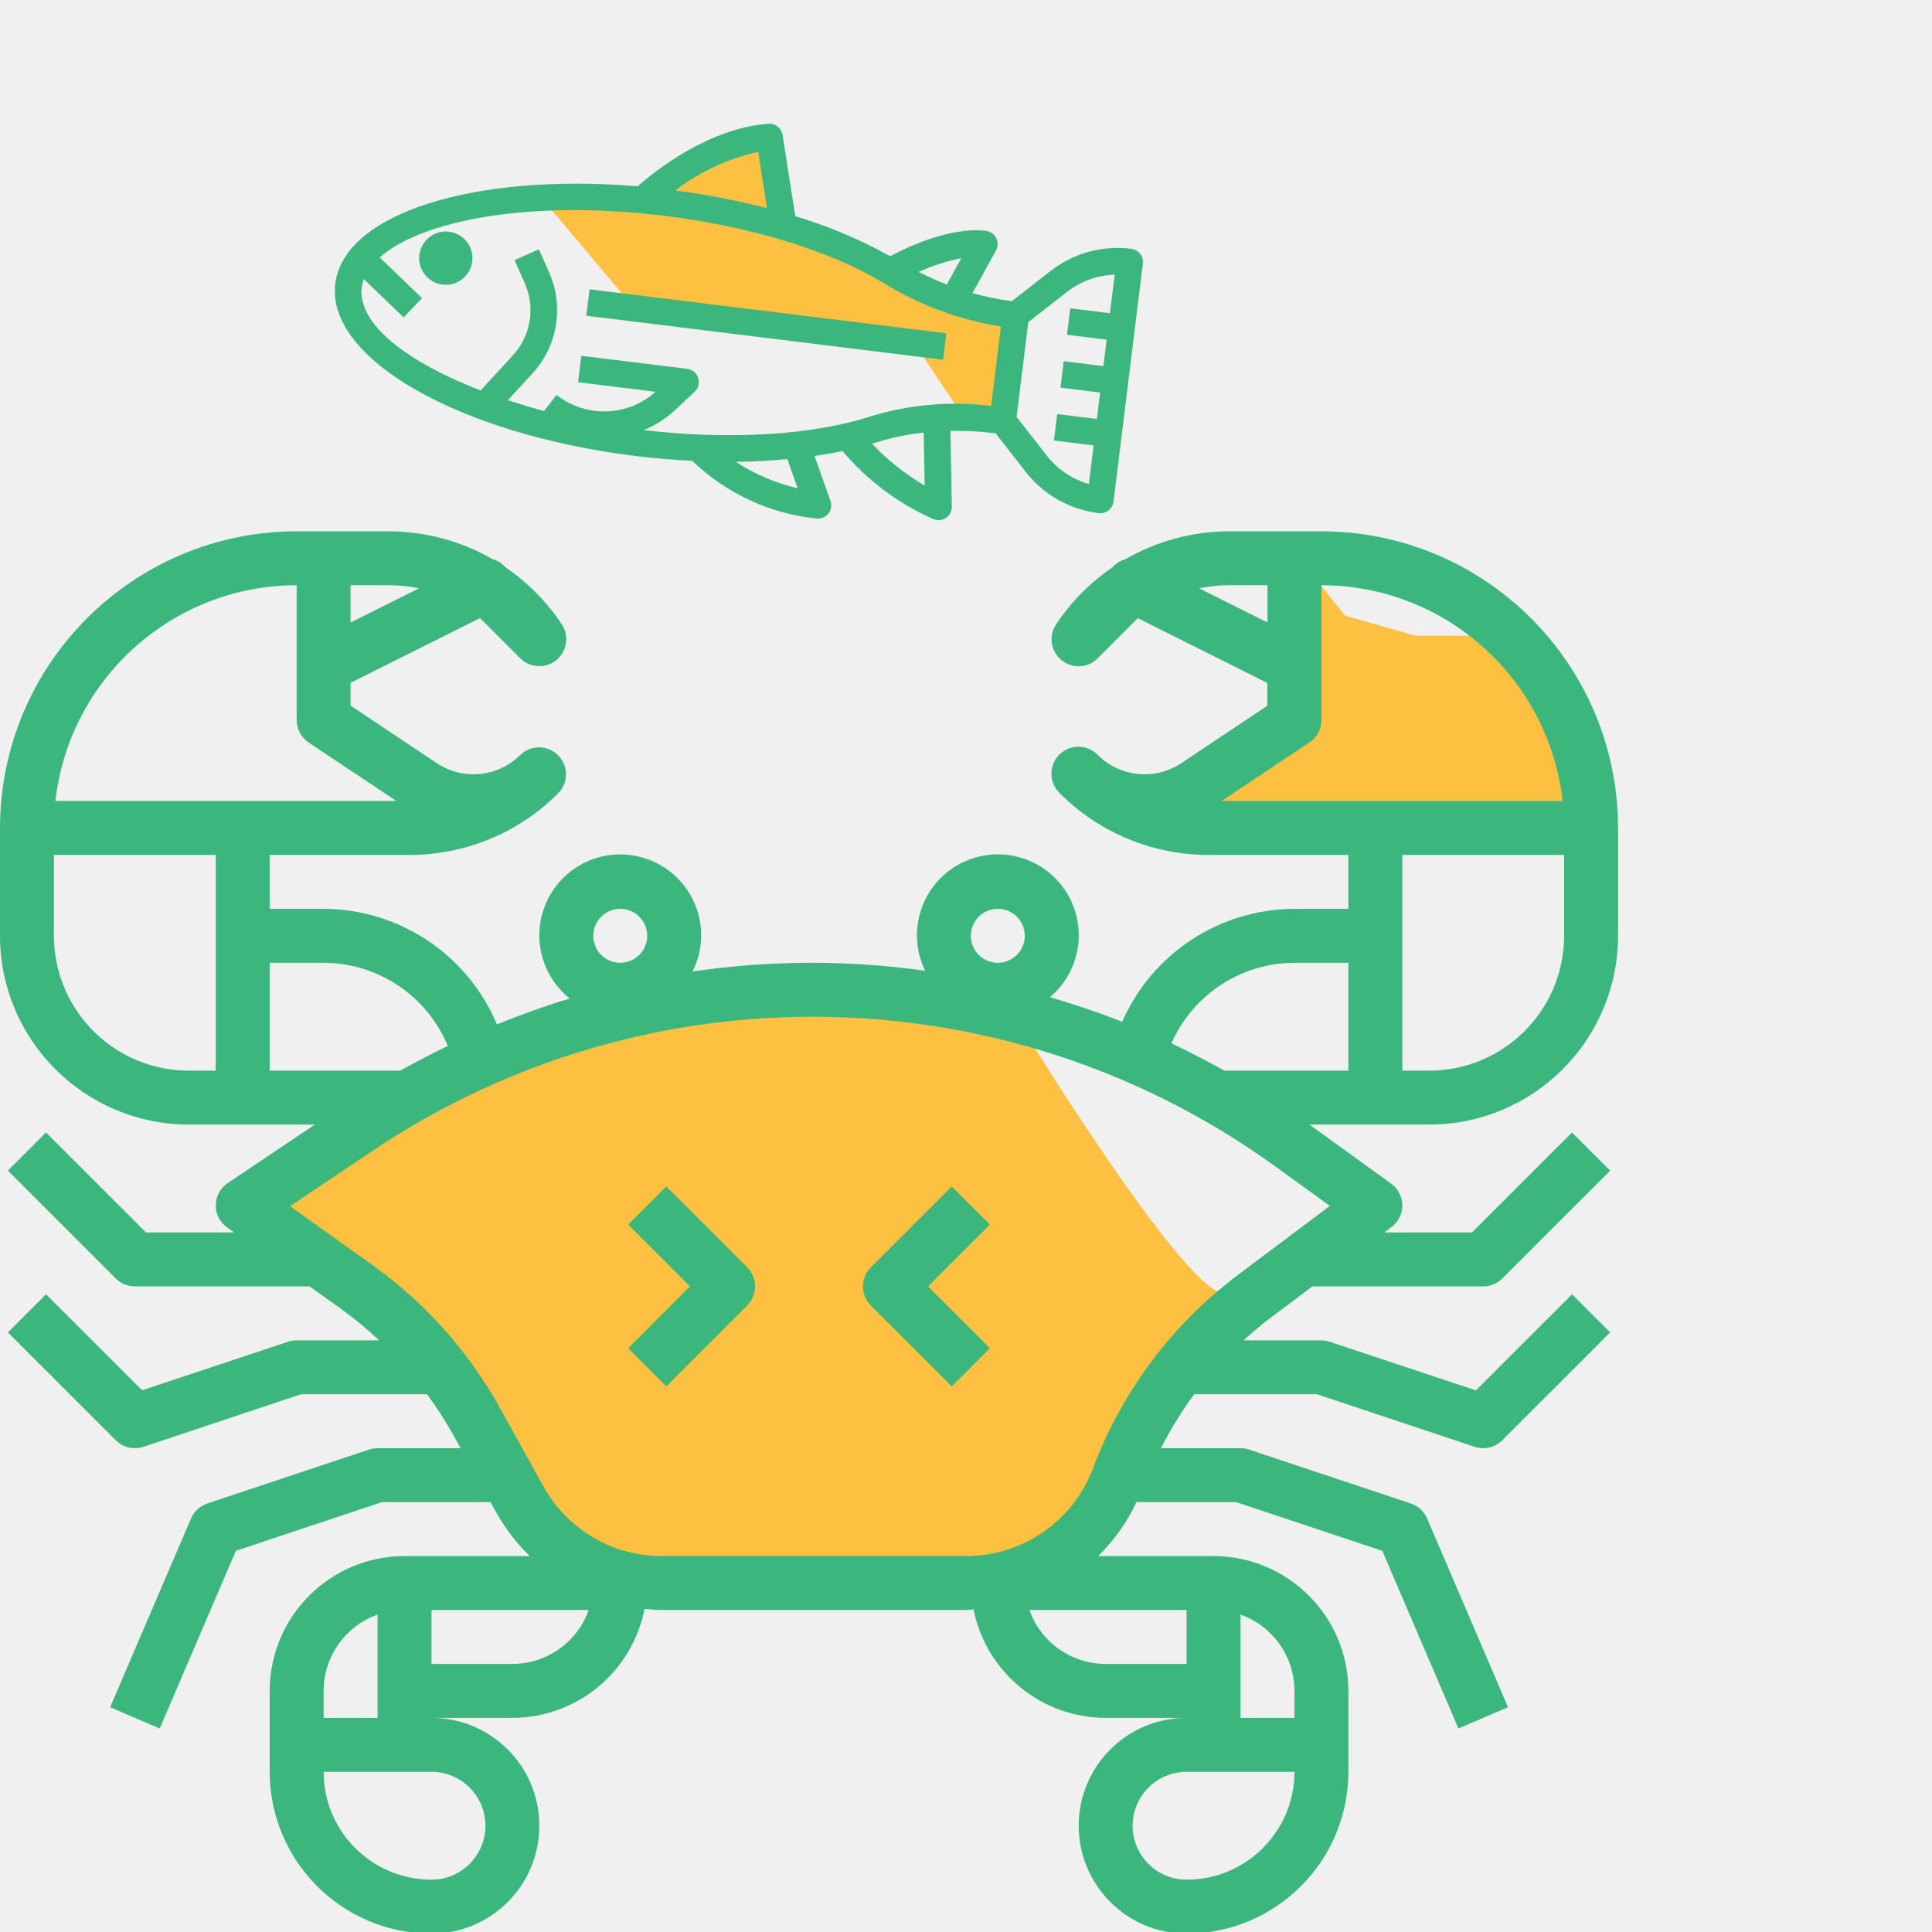
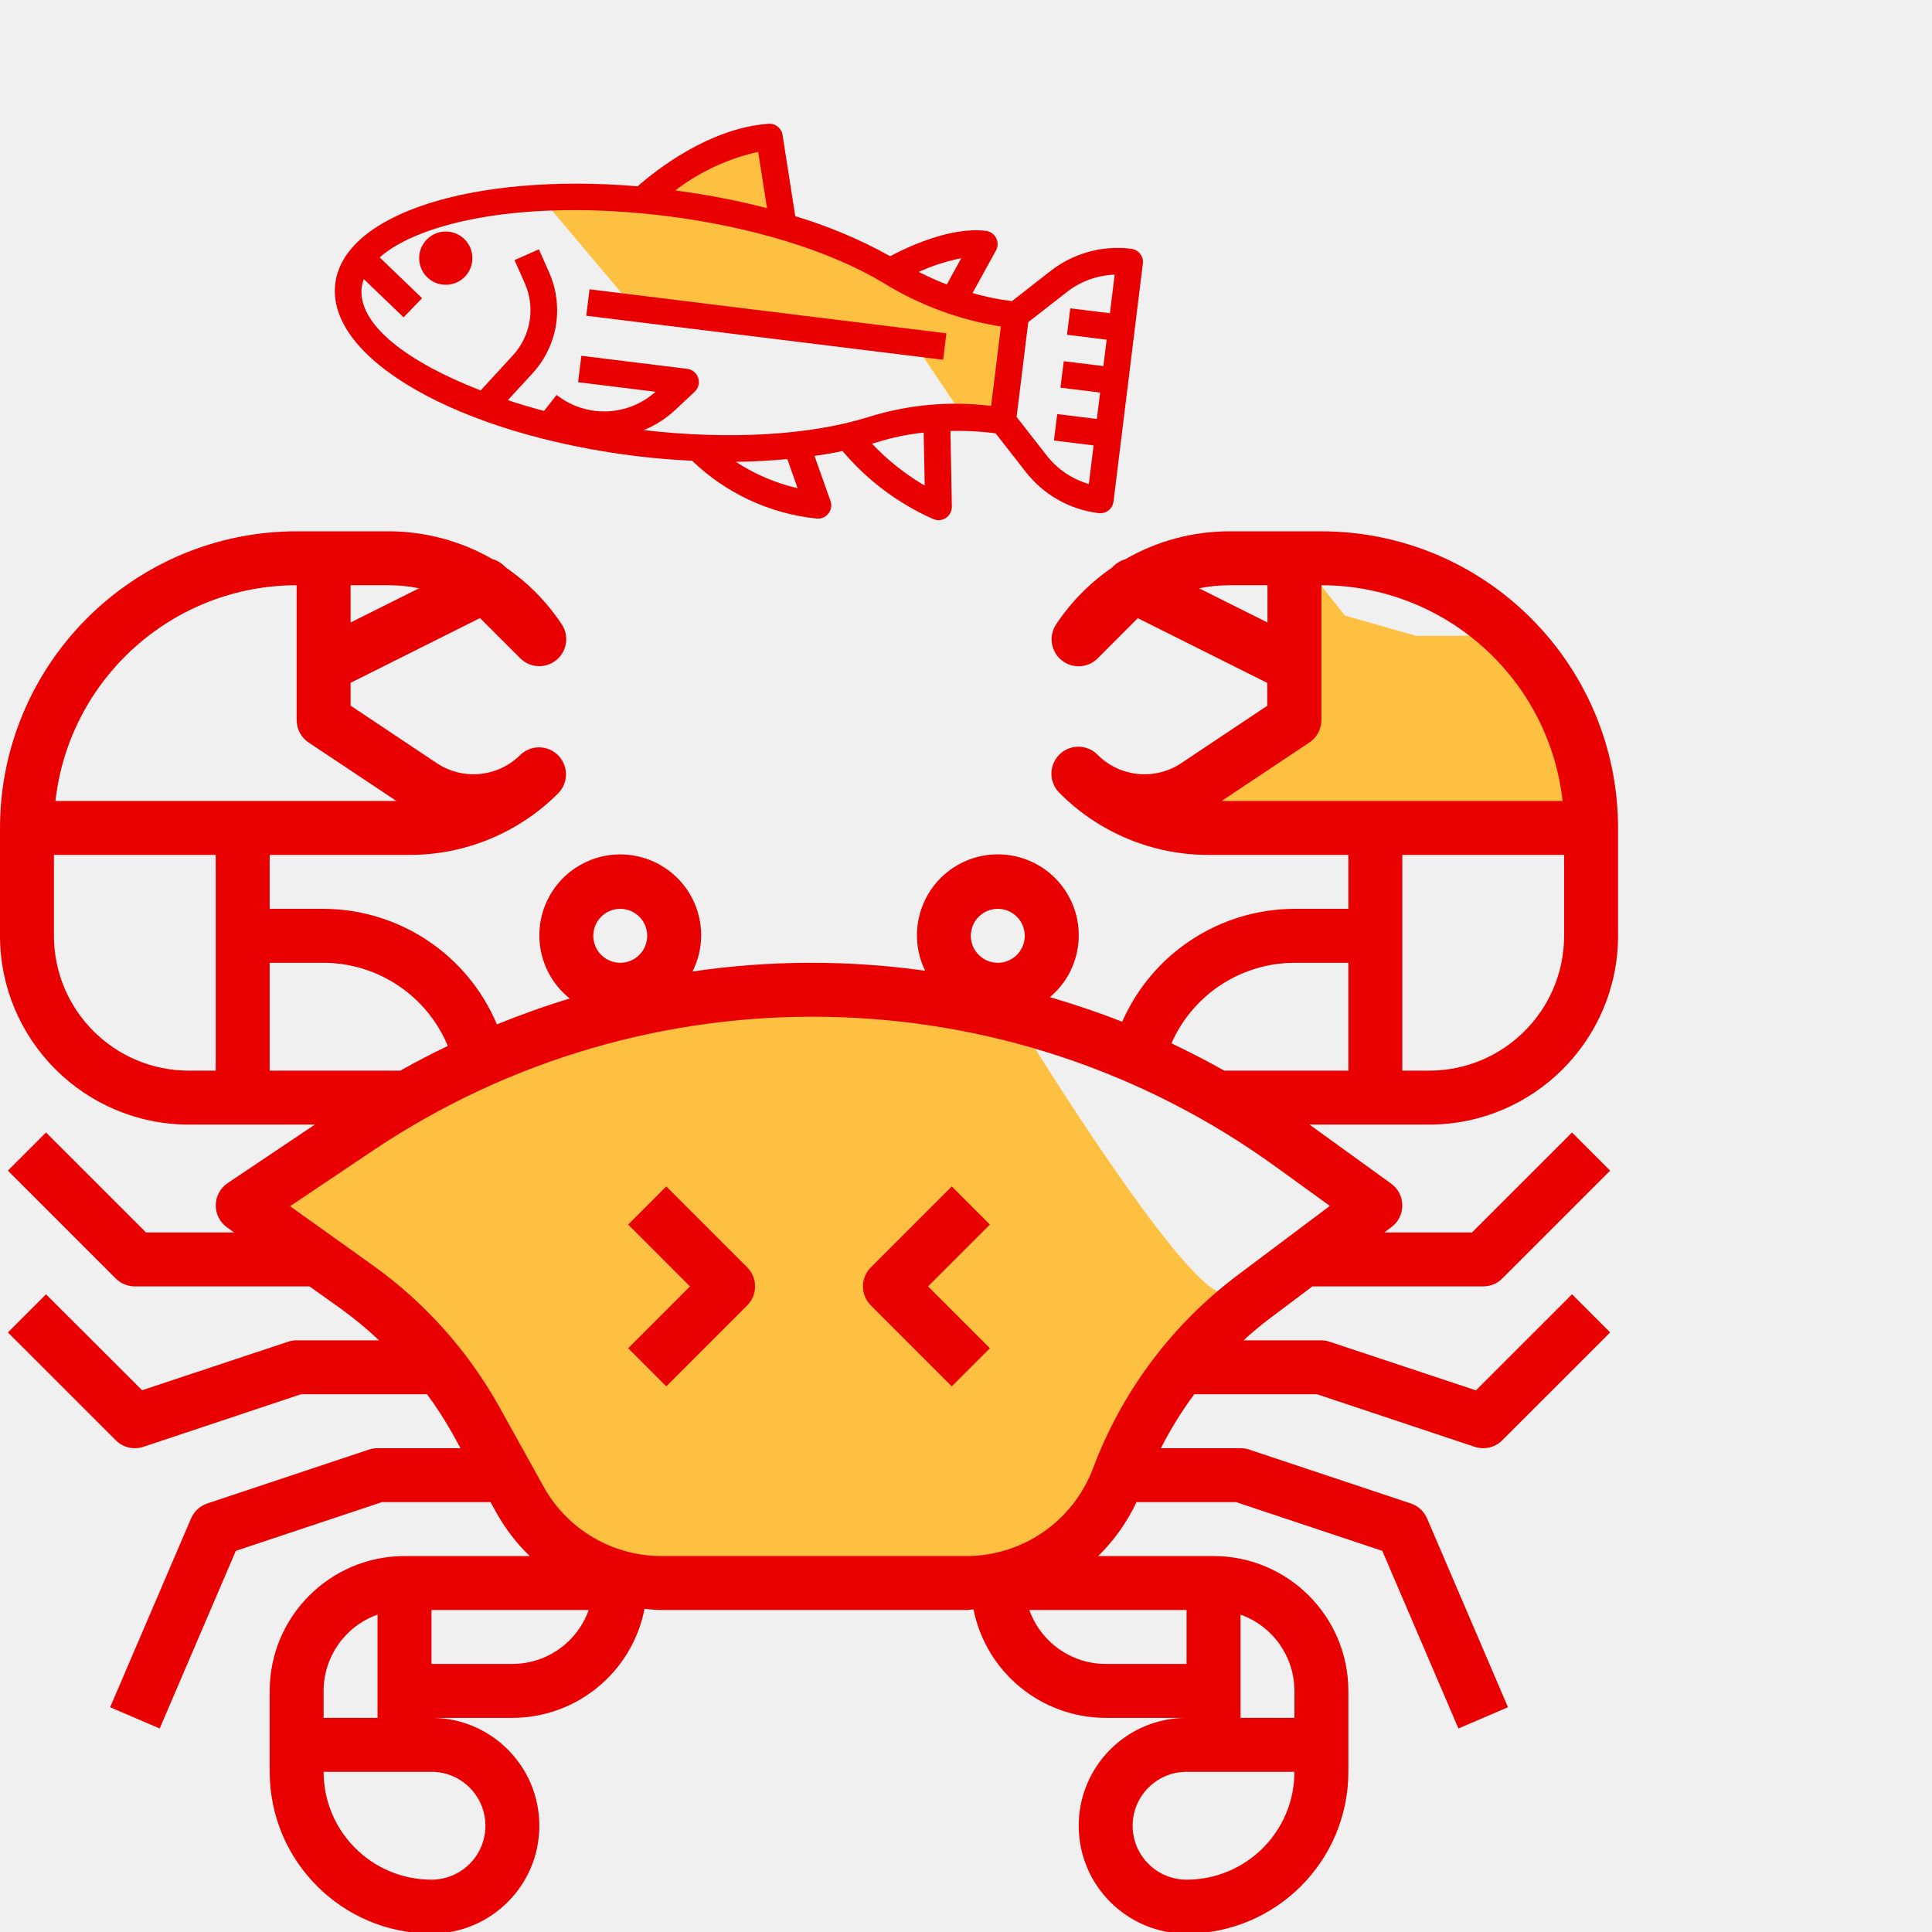
<svg xmlns="http://www.w3.org/2000/svg" width="80" height="80" viewBox="0 0 80 80" fill="none">
  <g clip-path="url(#clip0)">
    <path d="M28.475 41.821C23.115 41.821 14.517 47.125 10.887 49.777L12.144 51.452L14.238 52.708L16.75 55.64L19.262 58.152L21.356 62.34L24.706 64.852C27.079 65.131 31.909 65.69 32.244 65.69C32.579 65.69 37.688 65.131 40.2 64.852L44.806 63.596C45.225 62.758 46.23 61 46.9 60.665C47.57 60.33 47.737 58.85 47.737 58.152L50.669 55.64C51.227 54.942 52.009 53.546 50.669 53.546C49.329 53.546 44.248 45.729 41.875 41.821H38.106H28.475Z" fill="#FDC040" />
    <path d="M53.181 27.583C53.46 26.467 54.019 24.066 54.019 23.396L55.694 25.49L58.625 26.327H62.812L64.906 29.258V32.608V33.865H62.812H59.881H55.694H51.925L48.994 32.608L50.669 31.352L53.181 30.096V27.583Z" fill="#FDC040" />
-     <path d="M54.717 22H50.92C49.403 21.999 47.911 22.398 46.597 23.157C46.411 23.208 46.241 23.307 46.105 23.444L46.041 23.508C45.129 24.134 44.344 24.93 43.732 25.853C43.414 26.33 43.509 26.972 43.953 27.335C44.397 27.7 45.044 27.668 45.451 27.262L47.114 25.598L52.475 28.278V29.224L48.91 31.603C47.824 32.324 46.381 32.181 45.457 31.262C45.177 30.971 44.761 30.855 44.371 30.957C43.981 31.059 43.676 31.364 43.574 31.755C43.471 32.145 43.588 32.56 43.878 32.841C45.514 34.485 47.74 35.407 50.059 35.4H55.833V37.633H53.6C50.507 37.643 47.71 39.476 46.467 42.309C45.485 41.921 44.487 41.586 43.475 41.29C44.81 40.168 45.06 38.209 44.05 36.787C43.04 35.365 41.108 34.956 39.608 35.846C38.109 36.736 37.544 38.629 38.309 40.196C35.112 39.747 31.868 39.757 28.675 40.228C28.907 39.77 29.03 39.264 29.033 38.75C29.043 37.185 27.968 35.822 26.443 35.467C24.919 35.112 23.352 35.859 22.669 37.267C21.986 38.676 22.369 40.369 23.592 41.346C22.572 41.653 21.57 42.016 20.576 42.417C19.361 39.528 16.535 37.644 13.4 37.633H11.167V35.4H16.941C19.261 35.407 21.487 34.484 23.123 32.84C23.546 32.401 23.54 31.705 23.109 31.274C22.678 30.843 21.982 30.837 21.544 31.261C20.62 32.18 19.176 32.324 18.09 31.603L14.517 29.219V28.274L19.876 25.593L21.541 27.257C21.947 27.663 22.594 27.695 23.038 27.331C23.482 26.967 23.578 26.326 23.259 25.848C22.647 24.926 21.863 24.13 20.95 23.503L20.886 23.439C20.75 23.303 20.58 23.203 20.394 23.153C19.081 22.397 17.594 22 16.08 22H12.283C5.503 22.008 0.008 27.503 0 34.283V38.75C0.005 43.065 3.502 46.562 7.817 46.567H13.038L9.428 48.989C9.124 49.193 8.939 49.533 8.934 49.9C8.928 50.266 9.103 50.611 9.401 50.825L9.693 51.033H6.046L1.906 46.894L0.327 48.473L4.794 52.94C5.003 53.149 5.287 53.267 5.583 53.267H12.818L14.143 54.213C14.688 54.607 15.207 55.037 15.696 55.5H12.283C12.163 55.5 12.044 55.519 11.931 55.557L5.885 57.567L1.906 53.594L0.327 55.173L4.794 59.639C5.003 59.849 5.287 59.967 5.583 59.967C5.703 59.967 5.822 59.947 5.936 59.91L12.464 57.733H17.683C18.064 58.249 18.412 58.788 18.727 59.346L19.071 59.967H15.633C15.513 59.967 15.395 59.986 15.281 60.023L8.581 62.257C8.279 62.359 8.035 62.584 7.91 62.877L4.56 70.693L6.613 71.573L9.765 64.218L15.814 62.2H20.311L20.56 62.647C20.929 63.306 21.392 63.908 21.935 64.433H16.75C13.668 64.437 11.171 66.934 11.167 70.017V73.367C11.171 77.066 14.168 80.063 17.867 80.067C20.333 80.067 22.333 78.067 22.333 75.6C22.333 73.133 20.333 71.133 17.867 71.133H21.217C23.885 71.129 26.177 69.239 26.688 66.62C26.921 66.64 27.153 66.667 27.388 66.667H40.023C40.121 66.667 40.215 66.648 40.311 66.644C40.835 69.252 43.124 71.129 45.783 71.133H49.133C46.667 71.133 44.667 73.133 44.667 75.6C44.667 78.067 46.667 80.067 49.133 80.067C52.832 80.063 55.83 77.066 55.833 73.367V70.017C55.83 66.934 53.332 64.437 50.25 64.433H45.473C46.131 63.789 46.668 63.033 47.061 62.2H51.186L57.238 64.218L60.391 71.573L62.443 70.693L59.093 62.877C58.968 62.584 58.724 62.359 58.423 62.257L51.723 60.023C51.608 59.985 51.488 59.966 51.367 59.967H48.071C48.468 59.185 48.929 58.437 49.452 57.733H54.536L61.064 59.91C61.178 59.947 61.297 59.967 61.417 59.967C61.713 59.967 61.997 59.849 62.206 59.639L66.673 55.173L65.094 53.594L61.115 57.572L55.069 55.563C54.956 55.523 54.837 55.502 54.717 55.5H51.492C51.849 55.176 52.217 54.863 52.608 54.571L54.344 53.267H61.417C61.713 53.267 61.997 53.149 62.206 52.94L66.673 48.473L65.094 46.894L60.954 51.033H57.322L57.62 50.81C57.904 50.597 58.071 50.262 58.067 49.906C58.064 49.551 57.892 49.219 57.604 49.011L54.222 46.567H59.183C63.498 46.562 66.995 43.065 67 38.75V34.283C66.992 27.503 61.497 22.008 54.717 22ZM14.517 24.233H16.08C16.508 24.233 16.935 24.276 17.354 24.36L14.517 25.776V24.233ZM13.4 70.017C13.402 68.597 14.296 67.332 15.633 66.858V71.133H13.4V70.017ZM20.1 75.6C20.1 76.833 19.1 77.833 17.867 77.833C15.4 77.833 13.4 75.833 13.4 73.367H17.867C19.1 73.367 20.1 74.367 20.1 75.6ZM41.317 37.633C41.933 37.633 42.433 38.133 42.433 38.75C42.433 39.367 41.933 39.867 41.317 39.867C40.7 39.867 40.2 39.367 40.2 38.75C40.2 38.133 40.7 37.633 41.317 37.633ZM25.683 37.633C26.3 37.633 26.8 38.133 26.8 38.75C26.8 39.367 26.3 39.867 25.683 39.867C25.067 39.867 24.567 39.367 24.567 38.75C24.567 38.133 25.067 37.633 25.683 37.633ZM8.933 38.75V44.333H7.817C4.734 44.33 2.237 41.832 2.233 38.75V35.4H8.933V38.75ZM2.295 33.167C2.87 28.083 7.167 24.239 12.283 24.233V29.817C12.283 30.19 12.47 30.539 12.78 30.746L16.415 33.167H2.295ZM11.167 44.333V39.867H13.4C15.651 39.873 17.679 41.23 18.542 43.309C17.877 43.629 17.221 43.97 16.576 44.333H11.167ZM21.217 68.9H17.867V66.667H24.376C23.901 68.004 22.636 68.898 21.217 68.9ZM51.367 70.017V66.858C52.704 67.332 53.598 68.597 53.6 70.017V71.133H51.367V70.017ZM53.6 73.367C53.6 75.833 51.6 77.833 49.133 77.833C47.9 77.833 46.9 76.833 46.9 75.6C46.9 74.367 47.9 73.367 49.133 73.367H53.6ZM49.133 66.667V68.9H45.783C44.364 68.898 43.099 68.004 42.624 66.667H49.133ZM55.066 49.934L51.27 52.784C48.539 54.83 46.452 57.616 45.255 60.811C44.432 62.987 42.35 64.428 40.023 64.433H27.392C25.364 64.433 23.496 63.334 22.512 61.562L20.678 58.261C19.387 55.943 17.598 53.94 15.44 52.396L12.011 49.946L15.441 47.644C26.804 40.019 41.714 40.28 52.804 48.297L55.066 49.934ZM55.833 44.333H50.697C49.977 43.93 49.248 43.554 48.507 43.202C49.396 41.181 51.392 39.874 53.6 39.867H55.833V44.333ZM49.651 24.36C50.071 24.276 50.498 24.233 50.926 24.233H52.483V25.776L49.651 24.36ZM64.767 38.75C64.763 41.832 62.266 44.33 59.183 44.333H58.067V35.4H64.767V38.75ZM56.95 33.167H50.585L54.216 30.746C54.528 30.539 54.716 30.191 54.717 29.817V24.233C59.833 24.239 64.13 28.083 64.705 33.167H56.95Z" fill="#3BB77E" />
-     <path d="M27.59 49.127L26.011 50.706L28.571 53.267L26.011 55.827L27.59 57.406L30.939 54.056C31.375 53.62 31.375 52.913 30.939 52.477L27.59 49.127Z" fill="#3BB77E" />
-     <path d="M39.411 49.127L36.061 52.477C35.625 52.913 35.625 53.62 36.061 54.056L39.411 57.406L40.99 55.827L38.429 53.267L40.99 50.706L39.411 49.127Z" fill="#3BB77E" />
+     <path d="M54.717 22H50.92C49.403 21.999 47.911 22.398 46.597 23.157C46.411 23.208 46.241 23.307 46.105 23.444L46.041 23.508C45.129 24.134 44.344 24.93 43.732 25.853C43.414 26.33 43.509 26.972 43.953 27.335C44.397 27.7 45.044 27.668 45.451 27.262L47.114 25.598L52.475 28.278V29.224L48.91 31.603C47.824 32.324 46.381 32.181 45.457 31.262C45.177 30.971 44.761 30.855 44.371 30.957C43.981 31.059 43.676 31.364 43.574 31.755C43.471 32.145 43.588 32.56 43.878 32.841C45.514 34.485 47.74 35.407 50.059 35.4H55.833V37.633H53.6C50.507 37.643 47.71 39.476 46.467 42.309C45.485 41.921 44.487 41.586 43.475 41.29C44.81 40.168 45.06 38.209 44.05 36.787C43.04 35.365 41.108 34.956 39.608 35.846C38.109 36.736 37.544 38.629 38.309 40.196C35.112 39.747 31.868 39.757 28.675 40.228C28.907 39.77 29.03 39.264 29.033 38.75C29.043 37.185 27.968 35.822 26.443 35.467C24.919 35.112 23.352 35.859 22.669 37.267C21.986 38.676 22.369 40.369 23.592 41.346C22.572 41.653 21.57 42.016 20.576 42.417C19.361 39.528 16.535 37.644 13.4 37.633H11.167V35.4H16.941C19.261 35.407 21.487 34.484 23.123 32.84C23.546 32.401 23.54 31.705 23.109 31.274C22.678 30.843 21.982 30.837 21.544 31.261C20.62 32.18 19.176 32.324 18.09 31.603L14.517 29.219V28.274L19.876 25.593L21.541 27.257C21.947 27.663 22.594 27.695 23.038 27.331C23.482 26.967 23.578 26.326 23.259 25.848C22.647 24.926 21.863 24.13 20.95 23.503L20.886 23.439C20.75 23.303 20.58 23.203 20.394 23.153C19.081 22.397 17.594 22 16.08 22H12.283C5.503 22.008 0.008 27.503 0 34.283V38.75C0.005 43.065 3.502 46.562 7.817 46.567H13.038L9.428 48.989C9.124 49.193 8.939 49.533 8.934 49.9C8.928 50.266 9.103 50.611 9.401 50.825L9.693 51.033H6.046L1.906 46.894L0.327 48.473L4.794 52.94C5.003 53.149 5.287 53.267 5.583 53.267H12.818L14.143 54.213C14.688 54.607 15.207 55.037 15.696 55.5H12.283C12.163 55.5 12.044 55.519 11.931 55.557L5.885 57.567L1.906 53.594L0.327 55.173L4.794 59.639C5.003 59.849 5.287 59.967 5.583 59.967C5.703 59.967 5.822 59.947 5.936 59.91L12.464 57.733H17.683C18.064 58.249 18.412 58.788 18.727 59.346L19.071 59.967H15.633C15.513 59.967 15.395 59.986 15.281 60.023L8.581 62.257C8.279 62.359 8.035 62.584 7.91 62.877L4.56 70.693L6.613 71.573L9.765 64.218L15.814 62.2H20.311L20.56 62.647C20.929 63.306 21.392 63.908 21.935 64.433H16.75C13.668 64.437 11.171 66.934 11.167 70.017V73.367C11.171 77.066 14.168 80.063 17.867 80.067C20.333 80.067 22.333 78.067 22.333 75.6C22.333 73.133 20.333 71.133 17.867 71.133H21.217C23.885 71.129 26.177 69.239 26.688 66.62C26.921 66.64 27.153 66.667 27.388 66.667H40.023C40.121 66.667 40.215 66.648 40.311 66.644C40.835 69.252 43.124 71.129 45.783 71.133H49.133C46.667 71.133 44.667 73.133 44.667 75.6C44.667 78.067 46.667 80.067 49.133 80.067C52.832 80.063 55.83 77.066 55.833 73.367V70.017C55.83 66.934 53.332 64.437 50.25 64.433H45.473C46.131 63.789 46.668 63.033 47.061 62.2H51.186L57.238 64.218L60.391 71.573L62.443 70.693L59.093 62.877C58.968 62.584 58.724 62.359 58.423 62.257L51.723 60.023C51.608 59.985 51.488 59.966 51.367 59.967H48.071C48.468 59.185 48.929 58.437 49.452 57.733H54.536L61.064 59.91C61.178 59.947 61.297 59.967 61.417 59.967C61.713 59.967 61.997 59.849 62.206 59.639L66.673 55.173L65.094 53.594L61.115 57.572L55.069 55.563C54.956 55.523 54.837 55.502 54.717 55.5H51.492C51.849 55.176 52.217 54.863 52.608 54.571L54.344 53.267H61.417C61.713 53.267 61.997 53.149 62.206 52.94L66.673 48.473L65.094 46.894L60.954 51.033H57.322L57.62 50.81C57.904 50.597 58.071 50.262 58.067 49.906C58.064 49.551 57.892 49.219 57.604 49.011L54.222 46.567H59.183C63.498 46.562 66.995 43.065 67 38.75V34.283C66.992 27.503 61.497 22.008 54.717 22ZM14.517 24.233H16.08C16.508 24.233 16.935 24.276 17.354 24.36L14.517 25.776V24.233ZM13.4 70.017C13.402 68.597 14.296 67.332 15.633 66.858V71.133H13.4V70.017ZM20.1 75.6C20.1 76.833 19.1 77.833 17.867 77.833C15.4 77.833 13.4 75.833 13.4 73.367H17.867C19.1 73.367 20.1 74.367 20.1 75.6ZM41.317 37.633C41.933 37.633 42.433 38.133 42.433 38.75C42.433 39.367 41.933 39.867 41.317 39.867C40.7 39.867 40.2 39.367 40.2 38.75C40.2 38.133 40.7 37.633 41.317 37.633ZM25.683 37.633C26.3 37.633 26.8 38.133 26.8 38.75C26.8 39.367 26.3 39.867 25.683 39.867C25.067 39.867 24.567 39.367 24.567 38.75C24.567 38.133 25.067 37.633 25.683 37.633ZM8.933 38.75V44.333H7.817C4.734 44.33 2.237 41.832 2.233 38.75V35.4H8.933V38.75ZM2.295 33.167C2.87 28.083 7.167 24.239 12.283 24.233V29.817C12.283 30.19 12.47 30.539 12.78 30.746L16.415 33.167H2.295ZM11.167 44.333V39.867H13.4C15.651 39.873 17.679 41.23 18.542 43.309C17.877 43.629 17.221 43.97 16.576 44.333H11.167ZM21.217 68.9H17.867V66.667H24.376C23.901 68.004 22.636 68.898 21.217 68.9ZM51.367 70.017V66.858C52.704 67.332 53.598 68.597 53.6 70.017V71.133H51.367V70.017ZM53.6 73.367C53.6 75.833 51.6 77.833 49.133 77.833C47.9 77.833 46.9 76.833 46.9 75.6C46.9 74.367 47.9 73.367 49.133 73.367H53.6ZM49.133 66.667V68.9H45.783C44.364 68.898 43.099 68.004 42.624 66.667H49.133ZM55.066 49.934L51.27 52.784C48.539 54.83 46.452 57.616 45.255 60.811C44.432 62.987 42.35 64.428 40.023 64.433H27.392C25.364 64.433 23.496 63.334 22.512 61.562L20.678 58.261C19.387 55.943 17.598 53.94 15.44 52.396L12.011 49.946L15.441 47.644C26.804 40.019 41.714 40.28 52.804 48.297L55.066 49.934ZM55.833 44.333H50.697C49.977 43.93 49.248 43.554 48.507 43.202C49.396 41.181 51.392 39.874 53.6 39.867H55.833V44.333ZM49.651 24.36C50.071 24.276 50.498 24.233 50.926 24.233H52.483V25.776L49.651 24.36ZM64.767 38.75C64.763 41.832 62.266 44.33 59.183 44.333H58.067V35.4H64.767V38.75ZM56.95 33.167H50.585L54.216 30.746C54.528 30.539 54.716 30.191 54.717 29.817V24.233C59.833 24.239 64.13 28.083 64.705 33.167H56.95Z" fill="#e90101" />
+     <path d="M27.59 49.127L26.011 50.706L28.571 53.267L26.011 55.827L27.59 57.406L30.939 54.056C31.375 53.62 31.375 52.913 30.939 52.477L27.59 49.127Z" fill="#e90101" />
+     <path d="M39.411 49.127L36.061 52.477C35.625 52.913 35.625 53.62 36.061 54.056L39.411 57.406L40.99 55.827L38.429 53.267L40.99 50.706L39.411 49.127Z" fill="#e90101" />
    <path d="M26.218 12.706L22.269 8.014L24.654 8.27L26.59 8.385L27.91 7.321L29.821 5.949L31.449 5.474L32.065 6.654L32.09 8.141L32.706 9.321L36.155 10.898L38.707 12.192L40.502 12.756L41.848 13.179L42.156 13.769L41.733 15.116L41.31 16.462L41.028 17.359L39.682 16.936L38.002 14.436L26.218 12.706Z" fill="#FDC040" />
-     <path d="M46.843 10.301C45.647 10.15 44.44 10.485 43.491 11.229L41.901 12.47C41.349 12.4 40.804 12.289 40.27 12.136L41.241 10.373C41.329 10.212 41.332 10.018 41.248 9.855C41.165 9.691 41.005 9.581 40.823 9.559C39.359 9.378 37.546 10.242 36.86 10.609C35.614 9.916 34.297 9.361 32.931 8.952L32.404 5.589C32.359 5.304 32.102 5.101 31.813 5.125C29.346 5.309 27.145 7.062 26.403 7.714C19.635 7.148 14.242 8.836 13.883 11.746C13.502 14.841 18.972 17.976 26.338 18.885C27.121 18.981 27.895 19.041 28.661 19.08C30.06 20.426 31.867 21.267 33.798 21.471C33.988 21.496 34.177 21.42 34.297 21.271C34.417 21.122 34.452 20.921 34.388 20.741L33.728 18.881C34.129 18.823 34.515 18.756 34.888 18.677C35.915 19.895 37.207 20.861 38.664 21.502C38.836 21.568 39.029 21.544 39.179 21.439C39.329 21.333 39.417 21.16 39.414 20.977L39.356 17.845C39.921 17.831 40.488 17.856 41.05 17.921L41.226 17.943L42.467 19.533C43.206 20.485 44.296 21.103 45.493 21.247C45.796 21.285 46.071 21.07 46.108 20.767L47.323 10.916C47.361 10.614 47.146 10.339 46.843 10.301ZM39.803 10.693L39.205 11.78C38.816 11.629 38.428 11.455 38.041 11.26C38.604 11.002 39.196 10.812 39.803 10.693ZM31.395 6.289L31.76 8.62C30.51 8.297 29.241 8.052 27.961 7.886C28.976 7.11 30.148 6.565 31.395 6.289ZM30.469 19.124C31.204 19.116 31.914 19.074 32.601 19.01L33.028 20.216C32.118 20.005 31.252 19.635 30.469 19.124ZM36.105 18.37C36.182 18.347 36.267 18.328 36.342 18.304C36.963 18.112 37.602 17.981 38.248 17.912L38.29 20.107C37.483 19.634 36.747 19.05 36.105 18.37ZM41.04 16.809C39.35 16.599 37.635 16.75 36.008 17.253C33.59 18.025 30.191 18.223 26.66 17.809C27.142 17.61 27.585 17.325 27.966 16.97L28.763 16.223C28.92 16.076 28.978 15.851 28.911 15.647C28.844 15.443 28.664 15.297 28.45 15.272L24.072 14.732L23.937 15.827L27.145 16.222C25.992 17.256 24.263 17.31 23.047 16.352L22.527 17.017C22.016 16.88 21.516 16.731 21.03 16.57L22.053 15.457C23.092 14.325 23.361 12.685 22.738 11.28L22.314 10.324L21.306 10.771L21.73 11.728C22.175 12.731 21.983 13.903 21.241 14.711L19.903 16.167C16.925 15.015 14.784 13.45 14.978 11.881C14.995 11.771 15.024 11.662 15.065 11.558L16.712 13.141L17.477 12.347L15.721 10.658C17.409 9.168 21.818 8.233 27.564 8.942C31.096 9.377 34.38 10.387 36.573 11.71C38.062 12.629 39.718 13.245 41.446 13.521L41.04 16.809ZM45.959 12.97L44.317 12.768L44.182 13.862L45.824 14.065L45.689 15.159L44.047 14.957L43.912 16.052L45.554 16.254L45.419 17.349L43.777 17.146L43.642 18.241L45.284 18.443L45.086 20.042C44.392 19.841 43.779 19.425 43.336 18.854L42.095 17.264L42.579 13.339L44.169 12.098C44.738 11.652 45.433 11.398 46.156 11.372L45.959 12.97Z" fill="#3BB77E" />
-     <path d="M19.553 10.825C19.479 11.429 18.928 11.859 18.324 11.784C17.719 11.71 17.29 11.159 17.364 10.555C17.439 9.95 17.989 9.521 18.594 9.595C19.198 9.67 19.628 10.22 19.553 10.825Z" fill="#3BB77E" />
-     <path d="M24.411 11.98L39.188 13.802L39.053 14.897L24.276 13.074L24.411 11.98Z" fill="#3BB77E" />
+     <path d="M46.843 10.301C45.647 10.15 44.44 10.485 43.491 11.229L41.901 12.47C41.349 12.4 40.804 12.289 40.27 12.136L41.241 10.373C41.329 10.212 41.332 10.018 41.248 9.855C41.165 9.691 41.005 9.581 40.823 9.559C39.359 9.378 37.546 10.242 36.86 10.609C35.614 9.916 34.297 9.361 32.931 8.952L32.404 5.589C32.359 5.304 32.102 5.101 31.813 5.125C29.346 5.309 27.145 7.062 26.403 7.714C19.635 7.148 14.242 8.836 13.883 11.746C13.502 14.841 18.972 17.976 26.338 18.885C27.121 18.981 27.895 19.041 28.661 19.08C30.06 20.426 31.867 21.267 33.798 21.471C33.988 21.496 34.177 21.42 34.297 21.271C34.417 21.122 34.452 20.921 34.388 20.741L33.728 18.881C34.129 18.823 34.515 18.756 34.888 18.677C35.915 19.895 37.207 20.861 38.664 21.502C38.836 21.568 39.029 21.544 39.179 21.439C39.329 21.333 39.417 21.16 39.414 20.977L39.356 17.845C39.921 17.831 40.488 17.856 41.05 17.921L41.226 17.943L42.467 19.533C43.206 20.485 44.296 21.103 45.493 21.247C45.796 21.285 46.071 21.07 46.108 20.767L47.323 10.916C47.361 10.614 47.146 10.339 46.843 10.301ZM39.803 10.693L39.205 11.78C38.816 11.629 38.428 11.455 38.041 11.26C38.604 11.002 39.196 10.812 39.803 10.693ZM31.395 6.289L31.76 8.62C30.51 8.297 29.241 8.052 27.961 7.886C28.976 7.11 30.148 6.565 31.395 6.289ZM30.469 19.124C31.204 19.116 31.914 19.074 32.601 19.01L33.028 20.216C32.118 20.005 31.252 19.635 30.469 19.124ZM36.105 18.37C36.182 18.347 36.267 18.328 36.342 18.304C36.963 18.112 37.602 17.981 38.248 17.912L38.29 20.107C37.483 19.634 36.747 19.05 36.105 18.37ZM41.04 16.809C39.35 16.599 37.635 16.75 36.008 17.253C33.59 18.025 30.191 18.223 26.66 17.809C27.142 17.61 27.585 17.325 27.966 16.97L28.763 16.223C28.92 16.076 28.978 15.851 28.911 15.647C28.844 15.443 28.664 15.297 28.45 15.272L24.072 14.732L23.937 15.827L27.145 16.222C25.992 17.256 24.263 17.31 23.047 16.352L22.527 17.017C22.016 16.88 21.516 16.731 21.03 16.57L22.053 15.457C23.092 14.325 23.361 12.685 22.738 11.28L22.314 10.324L21.306 10.771L21.73 11.728C22.175 12.731 21.983 13.903 21.241 14.711L19.903 16.167C16.925 15.015 14.784 13.45 14.978 11.881C14.995 11.771 15.024 11.662 15.065 11.558L16.712 13.141L17.477 12.347L15.721 10.658C17.409 9.168 21.818 8.233 27.564 8.942C31.096 9.377 34.38 10.387 36.573 11.71C38.062 12.629 39.718 13.245 41.446 13.521L41.04 16.809ZM45.959 12.97L44.317 12.768L44.182 13.862L45.824 14.065L45.689 15.159L44.047 14.957L43.912 16.052L45.554 16.254L45.419 17.349L43.777 17.146L43.642 18.241L45.284 18.443L45.086 20.042C44.392 19.841 43.779 19.425 43.336 18.854L42.095 17.264L42.579 13.339L44.169 12.098C44.738 11.652 45.433 11.398 46.156 11.372L45.959 12.97Z" fill="#e90101" />
+     <path d="M19.553 10.825C19.479 11.429 18.928 11.859 18.324 11.784C17.719 11.71 17.29 11.159 17.364 10.555C17.439 9.95 17.989 9.521 18.594 9.595C19.198 9.67 19.628 10.22 19.553 10.825Z" fill="#e90101" />
+     <path d="M24.411 11.98L39.188 13.802L39.053 14.897L24.276 13.074L24.411 11.98Z" fill="#e90101" />
  </g>
  <defs>
    <clipPath id="clip0">
      <rect width="80" height="80" fill="white" />
    </clipPath>
  </defs>
</svg>
